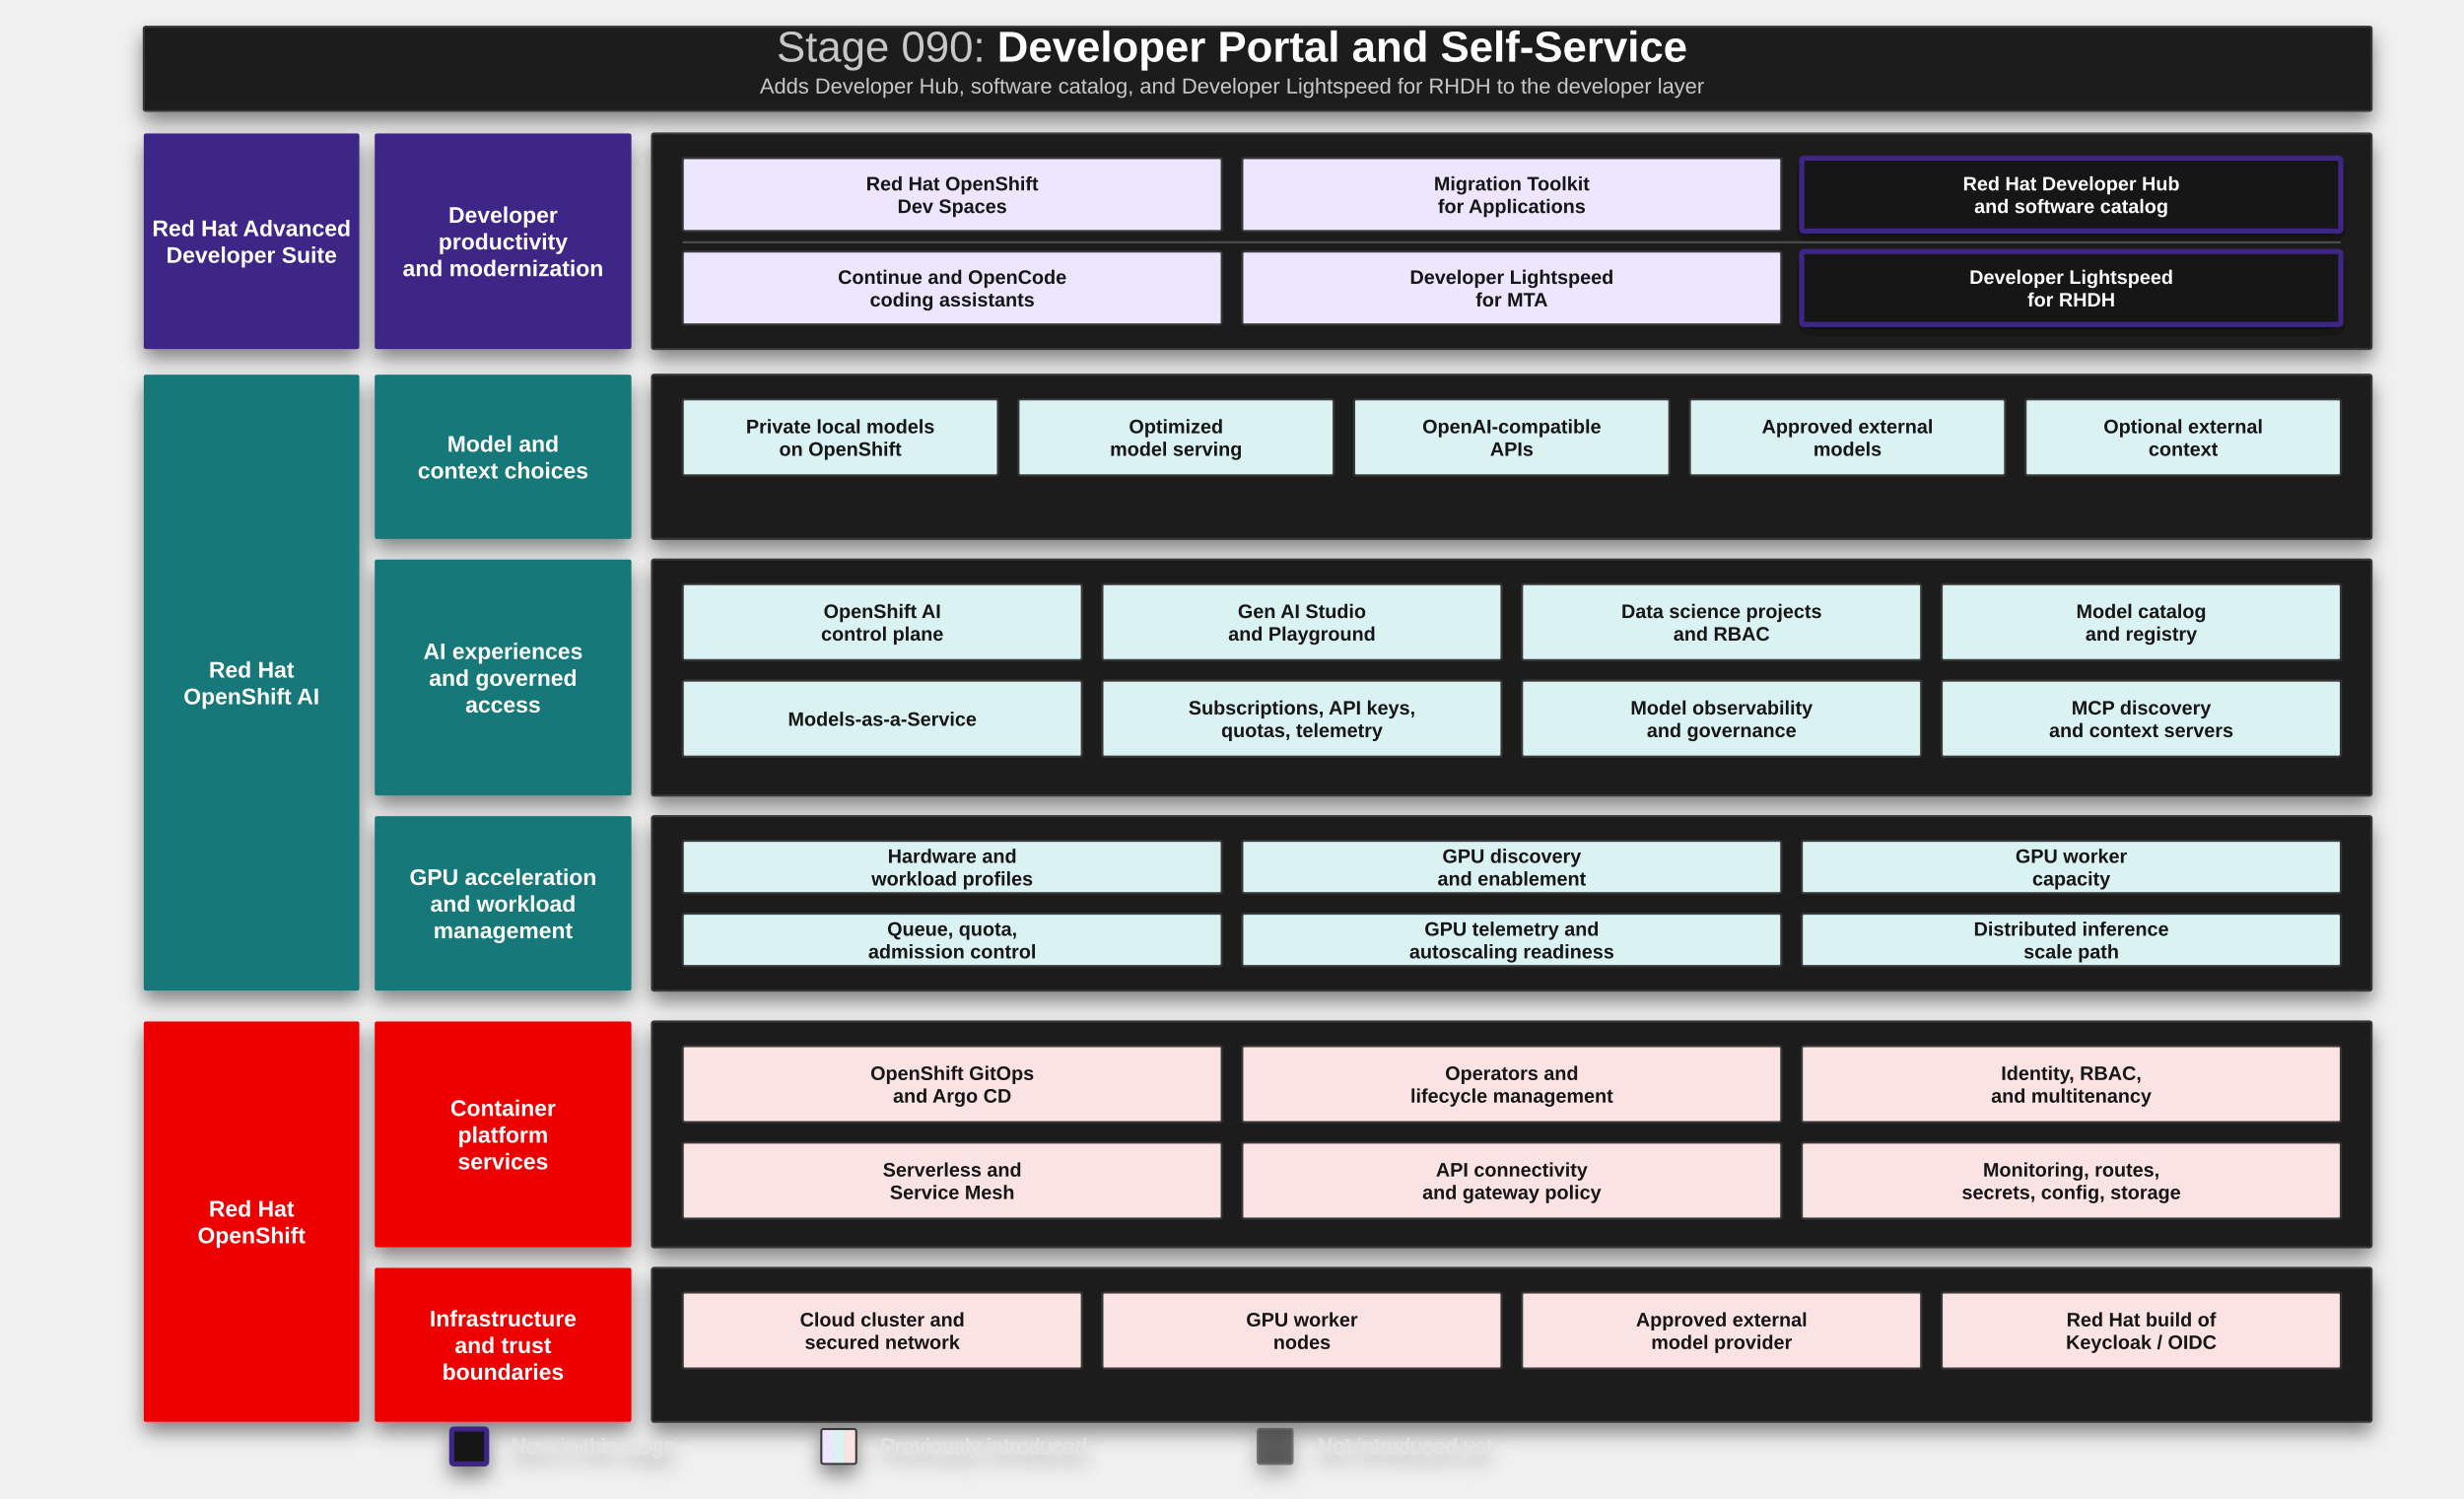
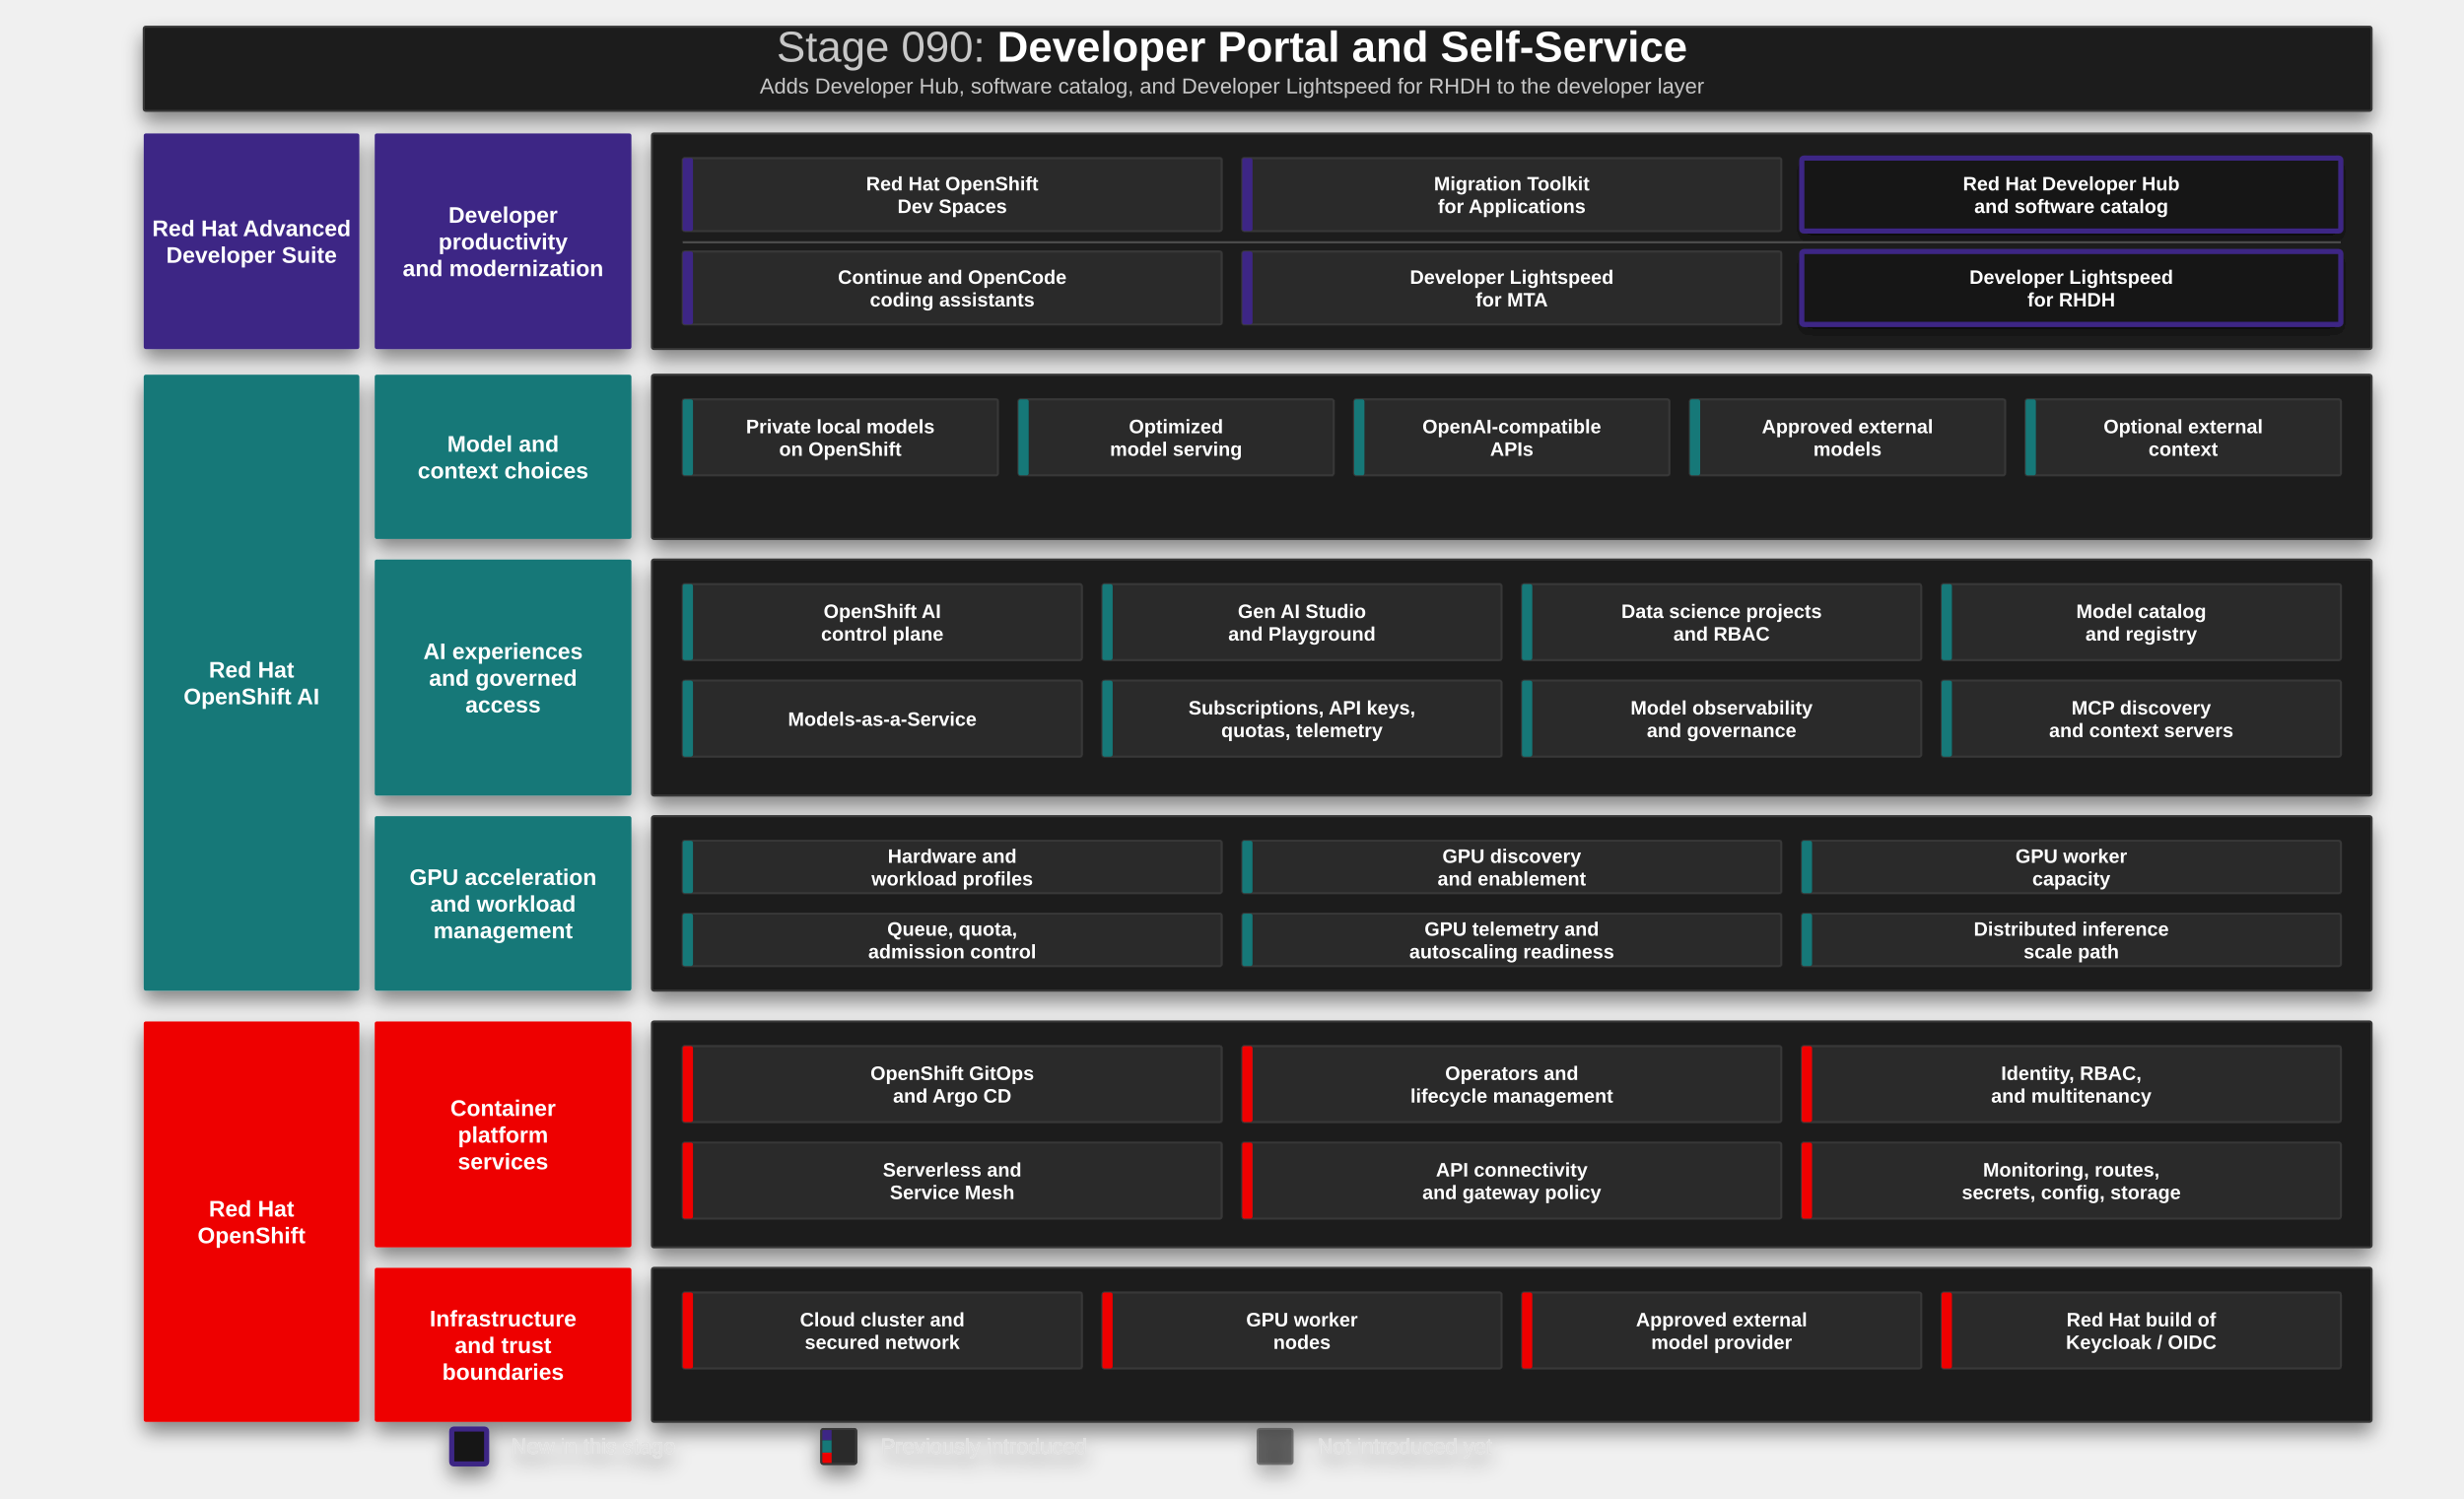
<svg xmlns="http://www.w3.org/2000/svg" width="2400" height="1460" viewBox="0 0 2400 1460" role="img" aria-labelledby="title desc">
  <style>.display{font-family:'Red Hat Display','Arial',sans-serif}.body{font-family:'Red Hat Text','Arial',sans-serif}</style>
  <defs>
    <filter id="lift" x="-20%" y="-20%" width="140%" height="140%">
      <feDropShadow dx="0" dy="6" stdDeviation="5" flood-color="#000" flood-opacity="0.55" />
    </filter>
    <filter id="panelShadow" x="-8%" y="-8%" width="116%" height="116%">
      <feDropShadow dx="0" dy="10" stdDeviation="9" flood-color="#000" flood-opacity="0.45" />
    </filter>
  </defs>
  <g filter="url(#panelShadow)">
    <rect x="140" y="26" width="2170" height="82" rx="2" fill="#1f1f1f" stroke="#383838" stroke-width="2" />
    <text x="1200" y="60" class="display" font-size="42" fill="#ffffff" font-weight="700" text-anchor="middle">
      <tspan fill="#c7c7c7" font-weight="500">Stage 090:</tspan> Developer Portal and Self-Service</text>
    <text x="1200" y="91" class="body" font-size="21" fill="#c7c7c7" text-anchor="middle">Adds Developer Hub, software catalog, and Developer Lightspeed for RHDH to the developer layer</text>
    <rect x="140" y="130" width="210" height="210" rx="2" fill="#3d2785" stroke="#3d2785" stroke-width="0" />
    <text x="245" y="230" class="body" font-size="22" fill="#ffffff" font-weight="700" text-anchor="middle">Red Hat Advanced</text>
    <text x="245" y="256" class="body" font-size="22" fill="#ffffff" font-weight="700" text-anchor="middle">Developer Suite</text>
    <rect x="140" y="365" width="210" height="600" rx="2" fill="#147878" stroke="#147878" stroke-width="0" />
    <text x="245" y="660" class="body" font-size="22" fill="#ffffff" font-weight="700" text-anchor="middle">Red Hat</text>
    <text x="245" y="686" class="body" font-size="22" fill="#ffffff" font-weight="700" text-anchor="middle">OpenShift AI</text>
    <rect x="140" y="995" width="210" height="390" rx="2" fill="#ee0000" stroke="#ee0000" stroke-width="0" />
    <text x="245" y="1185" class="body" font-size="22" fill="#ffffff" font-weight="700" text-anchor="middle">Red Hat</text>
    <text x="245" y="1211" class="body" font-size="22" fill="#ffffff" font-weight="700" text-anchor="middle">OpenShift</text>
    <rect x="365" y="130" width="250" height="210" rx="2" fill="#3d2785" stroke="#3d2785" stroke-width="0" />
    <text x="490" y="217" class="body" font-size="22" fill="#ffffff" font-weight="700" text-anchor="middle">Developer</text>
    <text x="490" y="243" class="body" font-size="22" fill="#ffffff" font-weight="700" text-anchor="middle">productivity</text>
    <text x="490" y="269" class="body" font-size="22" fill="#ffffff" font-weight="700" text-anchor="middle">and modernization</text>
    <rect x="635" y="130" width="1675" height="210" rx="2" fill="#1f1f1f" stroke="#383838" stroke-width="2" />
    <g>
-       <rect x="665" y="154" width="525" height="71" rx="2" fill="#ece6ff" stroke="#383838" stroke-width="2" />
-       <text x="927.5" y="185.5" class="body" font-size="19" fill="#151515" font-weight="650" text-anchor="middle">Red Hat OpenShift</text>
-       <text x="927.5" y="207.5" class="body" font-size="19" fill="#151515" font-weight="650" text-anchor="middle">Dev Spaces</text>
-     </g>
-     <g>
-       <rect x="1210" y="154" width="525" height="71" rx="2" fill="#ece6ff" stroke="#383838" stroke-width="2" />
-       <text x="1472.5" y="185.5" class="body" font-size="19" fill="#151515" font-weight="650" text-anchor="middle">Migration Toolkit</text>
-       <text x="1472.5" y="207.5" class="body" font-size="19" fill="#151515" font-weight="650" text-anchor="middle">for Applications</text>
+       <rect x="665" y="154" width="525" height="71" rx="2" fill="#292929" stroke="#383838" stroke-width="2" />
+       <rect x="665" y="154" width="10" height="71" rx="2" fill="#3d2785" stroke="#3d2785" stroke-width="0" />
+       <text x="927.5" y="185.5" class="body" font-size="19" fill="#ffffff" font-weight="550" text-anchor="middle">Red Hat OpenShift</text>
+       <text x="927.5" y="207.5" class="body" font-size="19" fill="#ffffff" font-weight="550" text-anchor="middle">Dev Spaces</text>
+     </g>
+     <g>
+       <rect x="1210" y="154" width="525" height="71" rx="2" fill="#292929" stroke="#383838" stroke-width="2" />
+       <rect x="1210" y="154" width="10" height="71" rx="2" fill="#3d2785" stroke="#3d2785" stroke-width="0" />
+       <text x="1472.5" y="185.5" class="body" font-size="19" fill="#ffffff" font-weight="550" text-anchor="middle">Migration Toolkit</text>
+       <text x="1472.5" y="207.5" class="body" font-size="19" fill="#ffffff" font-weight="550" text-anchor="middle">for Applications</text>
    </g>
    <g filter="url(#lift)">
      <rect x="1755" y="154" width="525" height="71" rx="2" fill="#151515" stroke="#3d2785" stroke-width="5" />
      <text x="2017.5" y="185.5" class="body" font-size="19" fill="#ffffff" font-weight="700" text-anchor="middle">Red Hat Developer Hub</text>
      <text x="2017.5" y="207.5" class="body" font-size="19" fill="#ffffff" font-weight="700" text-anchor="middle">and software catalog</text>
    </g>
    <g>
-       <rect x="665" y="245" width="525" height="71" rx="2" fill="#ece6ff" stroke="#383838" stroke-width="2" />
-       <text x="927.5" y="276.5" class="body" font-size="19" fill="#151515" font-weight="650" text-anchor="middle">Continue and OpenCode</text>
-       <text x="927.5" y="298.5" class="body" font-size="19" fill="#151515" font-weight="650" text-anchor="middle">coding assistants</text>
-     </g>
-     <g>
-       <rect x="1210" y="245" width="525" height="71" rx="2" fill="#ece6ff" stroke="#383838" stroke-width="2" />
-       <text x="1472.5" y="276.5" class="body" font-size="19" fill="#151515" font-weight="650" text-anchor="middle">Developer Lightspeed</text>
-       <text x="1472.5" y="298.5" class="body" font-size="19" fill="#151515" font-weight="650" text-anchor="middle">for MTA</text>
+       <rect x="665" y="245" width="525" height="71" rx="2" fill="#292929" stroke="#383838" stroke-width="2" />
+       <rect x="665" y="245" width="10" height="71" rx="2" fill="#3d2785" stroke="#3d2785" stroke-width="0" />
+       <text x="927.5" y="276.5" class="body" font-size="19" fill="#ffffff" font-weight="550" text-anchor="middle">Continue and OpenCode</text>
+       <text x="927.5" y="298.5" class="body" font-size="19" fill="#ffffff" font-weight="550" text-anchor="middle">coding assistants</text>
+     </g>
+     <g>
+       <rect x="1210" y="245" width="525" height="71" rx="2" fill="#292929" stroke="#383838" stroke-width="2" />
+       <rect x="1210" y="245" width="10" height="71" rx="2" fill="#3d2785" stroke="#3d2785" stroke-width="0" />
+       <text x="1472.5" y="276.5" class="body" font-size="19" fill="#ffffff" font-weight="550" text-anchor="middle">Developer Lightspeed</text>
+       <text x="1472.5" y="298.5" class="body" font-size="19" fill="#ffffff" font-weight="550" text-anchor="middle">for MTA</text>
    </g>
    <g filter="url(#lift)">
      <rect x="1755" y="245" width="525" height="71" rx="2" fill="#151515" stroke="#3d2785" stroke-width="5" />
      <text x="2017.5" y="276.5" class="body" font-size="19" fill="#ffffff" font-weight="700" text-anchor="middle">Developer Lightspeed</text>
      <text x="2017.5" y="298.5" class="body" font-size="19" fill="#ffffff" font-weight="700" text-anchor="middle">for RHDH</text>
    </g>
    <line x1="665" y1="236" x2="2280" y2="236" stroke="#4d4d4d" stroke-width="2" />
    <rect x="365" y="365" width="250" height="160" rx="2" fill="#147878" stroke="#147878" stroke-width="0" />
    <text x="490" y="440" class="body" font-size="22" fill="#ffffff" font-weight="700" text-anchor="middle">Model and</text>
    <text x="490" y="466" class="body" font-size="22" fill="#ffffff" font-weight="700" text-anchor="middle">context choices</text>
    <rect x="635" y="365" width="1675" height="160" rx="2" fill="#1f1f1f" stroke="#383838" stroke-width="2" />
    <g>
-       <rect x="665" y="389" width="307" height="74" rx="2" fill="#daf2f2" stroke="#383838" stroke-width="2" />
-       <text x="818.5" y="422" class="body" font-size="19" fill="#151515" font-weight="650" text-anchor="middle">Private local models</text>
-       <text x="818.5" y="444" class="body" font-size="19" fill="#151515" font-weight="650" text-anchor="middle">on OpenShift</text>
-     </g>
-     <g>
-       <rect x="992" y="389" width="307" height="74" rx="2" fill="#daf2f2" stroke="#383838" stroke-width="2" />
-       <text x="1145.5" y="422" class="body" font-size="19" fill="#151515" font-weight="650" text-anchor="middle">Optimized</text>
-       <text x="1145.5" y="444" class="body" font-size="19" fill="#151515" font-weight="650" text-anchor="middle">model serving</text>
-     </g>
-     <g>
-       <rect x="1319" y="389" width="307" height="74" rx="2" fill="#daf2f2" stroke="#383838" stroke-width="2" />
-       <text x="1472.5" y="422" class="body" font-size="19" fill="#151515" font-weight="650" text-anchor="middle">OpenAI-compatible</text>
-       <text x="1472.5" y="444" class="body" font-size="19" fill="#151515" font-weight="650" text-anchor="middle">APIs</text>
-     </g>
-     <g>
-       <rect x="1646" y="389" width="307" height="74" rx="2" fill="#daf2f2" stroke="#383838" stroke-width="2" />
-       <text x="1799.5" y="422" class="body" font-size="19" fill="#151515" font-weight="650" text-anchor="middle">Approved external</text>
-       <text x="1799.5" y="444" class="body" font-size="19" fill="#151515" font-weight="650" text-anchor="middle">models</text>
-     </g>
-     <g>
-       <rect x="1973" y="389" width="307" height="74" rx="2" fill="#daf2f2" stroke="#383838" stroke-width="2" />
-       <text x="2126.5" y="422" class="body" font-size="19" fill="#151515" font-weight="650" text-anchor="middle">Optional external</text>
-       <text x="2126.5" y="444" class="body" font-size="19" fill="#151515" font-weight="650" text-anchor="middle">context</text>
+       <rect x="665" y="389" width="307" height="74" rx="2" fill="#292929" stroke="#383838" stroke-width="2" />
+       <rect x="665" y="389" width="10" height="74" rx="2" fill="#147878" stroke="#147878" stroke-width="0" />
+       <text x="818.5" y="422" class="body" font-size="19" fill="#ffffff" font-weight="550" text-anchor="middle">Private local models</text>
+       <text x="818.5" y="444" class="body" font-size="19" fill="#ffffff" font-weight="550" text-anchor="middle">on OpenShift</text>
+     </g>
+     <g>
+       <rect x="992" y="389" width="307" height="74" rx="2" fill="#292929" stroke="#383838" stroke-width="2" />
+       <rect x="992" y="389" width="10" height="74" rx="2" fill="#147878" stroke="#147878" stroke-width="0" />
+       <text x="1145.5" y="422" class="body" font-size="19" fill="#ffffff" font-weight="550" text-anchor="middle">Optimized</text>
+       <text x="1145.5" y="444" class="body" font-size="19" fill="#ffffff" font-weight="550" text-anchor="middle">model serving</text>
+     </g>
+     <g>
+       <rect x="1319" y="389" width="307" height="74" rx="2" fill="#292929" stroke="#383838" stroke-width="2" />
+       <rect x="1319" y="389" width="10" height="74" rx="2" fill="#147878" stroke="#147878" stroke-width="0" />
+       <text x="1472.5" y="422" class="body" font-size="19" fill="#ffffff" font-weight="550" text-anchor="middle">OpenAI-compatible</text>
+       <text x="1472.5" y="444" class="body" font-size="19" fill="#ffffff" font-weight="550" text-anchor="middle">APIs</text>
+     </g>
+     <g>
+       <rect x="1646" y="389" width="307" height="74" rx="2" fill="#292929" stroke="#383838" stroke-width="2" />
+       <rect x="1646" y="389" width="10" height="74" rx="2" fill="#147878" stroke="#147878" stroke-width="0" />
+       <text x="1799.5" y="422" class="body" font-size="19" fill="#ffffff" font-weight="550" text-anchor="middle">Approved external</text>
+       <text x="1799.5" y="444" class="body" font-size="19" fill="#ffffff" font-weight="550" text-anchor="middle">models</text>
+     </g>
+     <g>
+       <rect x="1973" y="389" width="307" height="74" rx="2" fill="#292929" stroke="#383838" stroke-width="2" />
+       <rect x="1973" y="389" width="10" height="74" rx="2" fill="#147878" stroke="#147878" stroke-width="0" />
+       <text x="2126.5" y="422" class="body" font-size="19" fill="#ffffff" font-weight="550" text-anchor="middle">Optional external</text>
+       <text x="2126.5" y="444" class="body" font-size="19" fill="#ffffff" font-weight="550" text-anchor="middle">context</text>
    </g>
    <rect x="365" y="545" width="250" height="230" rx="2" fill="#147878" stroke="#147878" stroke-width="0" />
    <text x="490" y="642" class="body" font-size="22" fill="#ffffff" font-weight="700" text-anchor="middle">AI experiences</text>
    <text x="490" y="668" class="body" font-size="22" fill="#ffffff" font-weight="700" text-anchor="middle">and governed</text>
    <text x="490" y="694" class="body" font-size="22" fill="#ffffff" font-weight="700" text-anchor="middle">access</text>
    <rect x="635" y="545" width="1675" height="230" rx="2" fill="#1f1f1f" stroke="#383838" stroke-width="2" />
    <g>
-       <rect x="665" y="569" width="388.75" height="74" rx="2" fill="#daf2f2" stroke="#383838" stroke-width="2" />
-       <text x="859.375" y="602" class="body" font-size="19" fill="#151515" font-weight="650" text-anchor="middle">OpenShift AI</text>
-       <text x="859.375" y="624" class="body" font-size="19" fill="#151515" font-weight="650" text-anchor="middle">control plane</text>
-     </g>
-     <g>
-       <rect x="1073.75" y="569" width="388.75" height="74" rx="2" fill="#daf2f2" stroke="#383838" stroke-width="2" />
-       <text x="1268.125" y="602" class="body" font-size="19" fill="#151515" font-weight="650" text-anchor="middle">Gen AI Studio</text>
-       <text x="1268.125" y="624" class="body" font-size="19" fill="#151515" font-weight="650" text-anchor="middle">and Playground</text>
-     </g>
-     <g>
-       <rect x="1482.5" y="569" width="388.75" height="74" rx="2" fill="#daf2f2" stroke="#383838" stroke-width="2" />
-       <text x="1676.875" y="602" class="body" font-size="19" fill="#151515" font-weight="650" text-anchor="middle">Data science projects</text>
-       <text x="1676.875" y="624" class="body" font-size="19" fill="#151515" font-weight="650" text-anchor="middle">and RBAC</text>
-     </g>
-     <g>
-       <rect x="1891.25" y="569" width="388.75" height="74" rx="2" fill="#daf2f2" stroke="#383838" stroke-width="2" />
-       <text x="2085.625" y="602" class="body" font-size="19" fill="#151515" font-weight="650" text-anchor="middle">Model catalog</text>
-       <text x="2085.625" y="624" class="body" font-size="19" fill="#151515" font-weight="650" text-anchor="middle">and registry</text>
-     </g>
-     <g>
-       <rect x="665" y="663" width="388.75" height="74" rx="2" fill="#daf2f2" stroke="#383838" stroke-width="2" />
-       <text x="859.375" y="707" class="body" font-size="19" fill="#151515" font-weight="650" text-anchor="middle">Models-as-a-Service</text>
-     </g>
-     <g>
-       <rect x="1073.75" y="663" width="388.75" height="74" rx="2" fill="#daf2f2" stroke="#383838" stroke-width="2" />
-       <text x="1268.125" y="696" class="body" font-size="19" fill="#151515" font-weight="650" text-anchor="middle">Subscriptions, API keys,</text>
-       <text x="1268.125" y="718" class="body" font-size="19" fill="#151515" font-weight="650" text-anchor="middle">quotas, telemetry</text>
-     </g>
-     <g>
-       <rect x="1482.5" y="663" width="388.75" height="74" rx="2" fill="#daf2f2" stroke="#383838" stroke-width="2" />
-       <text x="1676.875" y="696" class="body" font-size="19" fill="#151515" font-weight="650" text-anchor="middle">Model observability</text>
-       <text x="1676.875" y="718" class="body" font-size="19" fill="#151515" font-weight="650" text-anchor="middle">and governance</text>
-     </g>
-     <g>
-       <rect x="1891.25" y="663" width="388.75" height="74" rx="2" fill="#daf2f2" stroke="#383838" stroke-width="2" />
-       <text x="2085.625" y="696" class="body" font-size="19" fill="#151515" font-weight="650" text-anchor="middle">MCP discovery</text>
-       <text x="2085.625" y="718" class="body" font-size="19" fill="#151515" font-weight="650" text-anchor="middle">and context servers</text>
+       <rect x="665" y="569" width="388.75" height="74" rx="2" fill="#292929" stroke="#383838" stroke-width="2" />
+       <rect x="665" y="569" width="10" height="74" rx="2" fill="#147878" stroke="#147878" stroke-width="0" />
+       <text x="859.375" y="602" class="body" font-size="19" fill="#ffffff" font-weight="550" text-anchor="middle">OpenShift AI</text>
+       <text x="859.375" y="624" class="body" font-size="19" fill="#ffffff" font-weight="550" text-anchor="middle">control plane</text>
+     </g>
+     <g>
+       <rect x="1073.75" y="569" width="388.75" height="74" rx="2" fill="#292929" stroke="#383838" stroke-width="2" />
+       <rect x="1073.75" y="569" width="10" height="74" rx="2" fill="#147878" stroke="#147878" stroke-width="0" />
+       <text x="1268.125" y="602" class="body" font-size="19" fill="#ffffff" font-weight="550" text-anchor="middle">Gen AI Studio</text>
+       <text x="1268.125" y="624" class="body" font-size="19" fill="#ffffff" font-weight="550" text-anchor="middle">and Playground</text>
+     </g>
+     <g>
+       <rect x="1482.5" y="569" width="388.75" height="74" rx="2" fill="#292929" stroke="#383838" stroke-width="2" />
+       <rect x="1482.5" y="569" width="10" height="74" rx="2" fill="#147878" stroke="#147878" stroke-width="0" />
+       <text x="1676.875" y="602" class="body" font-size="19" fill="#ffffff" font-weight="550" text-anchor="middle">Data science projects</text>
+       <text x="1676.875" y="624" class="body" font-size="19" fill="#ffffff" font-weight="550" text-anchor="middle">and RBAC</text>
+     </g>
+     <g>
+       <rect x="1891.25" y="569" width="388.75" height="74" rx="2" fill="#292929" stroke="#383838" stroke-width="2" />
+       <rect x="1891.25" y="569" width="10" height="74" rx="2" fill="#147878" stroke="#147878" stroke-width="0" />
+       <text x="2085.625" y="602" class="body" font-size="19" fill="#ffffff" font-weight="550" text-anchor="middle">Model catalog</text>
+       <text x="2085.625" y="624" class="body" font-size="19" fill="#ffffff" font-weight="550" text-anchor="middle">and registry</text>
+     </g>
+     <g>
+       <rect x="665" y="663" width="388.75" height="74" rx="2" fill="#292929" stroke="#383838" stroke-width="2" />
+       <rect x="665" y="663" width="10" height="74" rx="2" fill="#147878" stroke="#147878" stroke-width="0" />
+       <text x="859.375" y="707" class="body" font-size="19" fill="#ffffff" font-weight="550" text-anchor="middle">Models-as-a-Service</text>
+     </g>
+     <g>
+       <rect x="1073.75" y="663" width="388.75" height="74" rx="2" fill="#292929" stroke="#383838" stroke-width="2" />
+       <rect x="1073.75" y="663" width="10" height="74" rx="2" fill="#147878" stroke="#147878" stroke-width="0" />
+       <text x="1268.125" y="696" class="body" font-size="19" fill="#ffffff" font-weight="550" text-anchor="middle">Subscriptions, API keys,</text>
+       <text x="1268.125" y="718" class="body" font-size="19" fill="#ffffff" font-weight="550" text-anchor="middle">quotas, telemetry</text>
+     </g>
+     <g>
+       <rect x="1482.5" y="663" width="388.75" height="74" rx="2" fill="#292929" stroke="#383838" stroke-width="2" />
+       <rect x="1482.5" y="663" width="10" height="74" rx="2" fill="#147878" stroke="#147878" stroke-width="0" />
+       <text x="1676.875" y="696" class="body" font-size="19" fill="#ffffff" font-weight="550" text-anchor="middle">Model observability</text>
+       <text x="1676.875" y="718" class="body" font-size="19" fill="#ffffff" font-weight="550" text-anchor="middle">and governance</text>
+     </g>
+     <g>
+       <rect x="1891.25" y="663" width="388.75" height="74" rx="2" fill="#292929" stroke="#383838" stroke-width="2" />
+       <rect x="1891.25" y="663" width="10" height="74" rx="2" fill="#147878" stroke="#147878" stroke-width="0" />
+       <text x="2085.625" y="696" class="body" font-size="19" fill="#ffffff" font-weight="550" text-anchor="middle">MCP discovery</text>
+       <text x="2085.625" y="718" class="body" font-size="19" fill="#ffffff" font-weight="550" text-anchor="middle">and context servers</text>
    </g>
    <rect x="365" y="795" width="250" height="170" rx="2" fill="#147878" stroke="#147878" stroke-width="0" />
    <text x="490" y="862" class="body" font-size="22" fill="#ffffff" font-weight="700" text-anchor="middle">GPU acceleration</text>
    <text x="490" y="888" class="body" font-size="22" fill="#ffffff" font-weight="700" text-anchor="middle">and workload</text>
    <text x="490" y="914" class="body" font-size="22" fill="#ffffff" font-weight="700" text-anchor="middle">management</text>
    <rect x="635" y="795" width="1675" height="170" rx="2" fill="#1f1f1f" stroke="#383838" stroke-width="2" />
    <g>
-       <rect x="665" y="819" width="525" height="51" rx="2" fill="#daf2f2" stroke="#383838" stroke-width="2" />
-       <text x="927.5" y="840.5" class="body" font-size="19" fill="#151515" font-weight="650" text-anchor="middle">Hardware and</text>
-       <text x="927.5" y="862.5" class="body" font-size="19" fill="#151515" font-weight="650" text-anchor="middle">workload profiles</text>
-     </g>
-     <g>
-       <rect x="1210" y="819" width="525" height="51" rx="2" fill="#daf2f2" stroke="#383838" stroke-width="2" />
-       <text x="1472.5" y="840.5" class="body" font-size="19" fill="#151515" font-weight="650" text-anchor="middle">GPU discovery</text>
-       <text x="1472.5" y="862.5" class="body" font-size="19" fill="#151515" font-weight="650" text-anchor="middle">and enablement</text>
-     </g>
-     <g>
-       <rect x="1755" y="819" width="525" height="51" rx="2" fill="#daf2f2" stroke="#383838" stroke-width="2" />
-       <text x="2017.5" y="840.5" class="body" font-size="19" fill="#151515" font-weight="650" text-anchor="middle">GPU worker</text>
-       <text x="2017.5" y="862.5" class="body" font-size="19" fill="#151515" font-weight="650" text-anchor="middle">capacity</text>
-     </g>
-     <g>
-       <rect x="665" y="890" width="525" height="51" rx="2" fill="#daf2f2" stroke="#383838" stroke-width="2" />
-       <text x="927.5" y="911.5" class="body" font-size="19" fill="#151515" font-weight="650" text-anchor="middle">Queue, quota,</text>
-       <text x="927.5" y="933.5" class="body" font-size="19" fill="#151515" font-weight="650" text-anchor="middle">admission control</text>
-     </g>
-     <g>
-       <rect x="1210" y="890" width="525" height="51" rx="2" fill="#daf2f2" stroke="#383838" stroke-width="2" />
-       <text x="1472.5" y="911.5" class="body" font-size="19" fill="#151515" font-weight="650" text-anchor="middle">GPU telemetry and</text>
-       <text x="1472.5" y="933.5" class="body" font-size="19" fill="#151515" font-weight="650" text-anchor="middle">autoscaling readiness</text>
-     </g>
-     <g>
-       <rect x="1755" y="890" width="525" height="51" rx="2" fill="#daf2f2" stroke="#383838" stroke-width="2" />
-       <text x="2017.5" y="911.5" class="body" font-size="19" fill="#151515" font-weight="650" text-anchor="middle">Distributed inference</text>
-       <text x="2017.5" y="933.5" class="body" font-size="19" fill="#151515" font-weight="650" text-anchor="middle">scale path</text>
+       <rect x="665" y="819" width="525" height="51" rx="2" fill="#292929" stroke="#383838" stroke-width="2" />
+       <rect x="665" y="819" width="10" height="51" rx="2" fill="#147878" stroke="#147878" stroke-width="0" />
+       <text x="927.5" y="840.5" class="body" font-size="19" fill="#ffffff" font-weight="550" text-anchor="middle">Hardware and</text>
+       <text x="927.5" y="862.5" class="body" font-size="19" fill="#ffffff" font-weight="550" text-anchor="middle">workload profiles</text>
+     </g>
+     <g>
+       <rect x="1210" y="819" width="525" height="51" rx="2" fill="#292929" stroke="#383838" stroke-width="2" />
+       <rect x="1210" y="819" width="10" height="51" rx="2" fill="#147878" stroke="#147878" stroke-width="0" />
+       <text x="1472.5" y="840.5" class="body" font-size="19" fill="#ffffff" font-weight="550" text-anchor="middle">GPU discovery</text>
+       <text x="1472.5" y="862.5" class="body" font-size="19" fill="#ffffff" font-weight="550" text-anchor="middle">and enablement</text>
+     </g>
+     <g>
+       <rect x="1755" y="819" width="525" height="51" rx="2" fill="#292929" stroke="#383838" stroke-width="2" />
+       <rect x="1755" y="819" width="10" height="51" rx="2" fill="#147878" stroke="#147878" stroke-width="0" />
+       <text x="2017.5" y="840.5" class="body" font-size="19" fill="#ffffff" font-weight="550" text-anchor="middle">GPU worker</text>
+       <text x="2017.5" y="862.5" class="body" font-size="19" fill="#ffffff" font-weight="550" text-anchor="middle">capacity</text>
+     </g>
+     <g>
+       <rect x="665" y="890" width="525" height="51" rx="2" fill="#292929" stroke="#383838" stroke-width="2" />
+       <rect x="665" y="890" width="10" height="51" rx="2" fill="#147878" stroke="#147878" stroke-width="0" />
+       <text x="927.5" y="911.5" class="body" font-size="19" fill="#ffffff" font-weight="550" text-anchor="middle">Queue, quota,</text>
+       <text x="927.5" y="933.5" class="body" font-size="19" fill="#ffffff" font-weight="550" text-anchor="middle">admission control</text>
+     </g>
+     <g>
+       <rect x="1210" y="890" width="525" height="51" rx="2" fill="#292929" stroke="#383838" stroke-width="2" />
+       <rect x="1210" y="890" width="10" height="51" rx="2" fill="#147878" stroke="#147878" stroke-width="0" />
+       <text x="1472.5" y="911.5" class="body" font-size="19" fill="#ffffff" font-weight="550" text-anchor="middle">GPU telemetry and</text>
+       <text x="1472.5" y="933.5" class="body" font-size="19" fill="#ffffff" font-weight="550" text-anchor="middle">autoscaling readiness</text>
+     </g>
+     <g>
+       <rect x="1755" y="890" width="525" height="51" rx="2" fill="#292929" stroke="#383838" stroke-width="2" />
+       <rect x="1755" y="890" width="10" height="51" rx="2" fill="#147878" stroke="#147878" stroke-width="0" />
+       <text x="2017.5" y="911.5" class="body" font-size="19" fill="#ffffff" font-weight="550" text-anchor="middle">Distributed inference</text>
+       <text x="2017.5" y="933.5" class="body" font-size="19" fill="#ffffff" font-weight="550" text-anchor="middle">scale path</text>
    </g>
    <rect x="365" y="995" width="250" height="220" rx="2" fill="#ee0000" stroke="#ee0000" stroke-width="0" />
    <text x="490" y="1087" class="body" font-size="22" fill="#ffffff" font-weight="700" text-anchor="middle">Container</text>
    <text x="490" y="1113" class="body" font-size="22" fill="#ffffff" font-weight="700" text-anchor="middle">platform</text>
    <text x="490" y="1139" class="body" font-size="22" fill="#ffffff" font-weight="700" text-anchor="middle">services</text>
    <rect x="635" y="995" width="1675" height="220" rx="2" fill="#1f1f1f" stroke="#383838" stroke-width="2" />
    <g>
-       <rect x="665" y="1019" width="525" height="74" rx="2" fill="#fce3e3" stroke="#383838" stroke-width="2" />
-       <text x="927.5" y="1052" class="body" font-size="19" fill="#151515" font-weight="650" text-anchor="middle">OpenShift GitOps</text>
-       <text x="927.5" y="1074" class="body" font-size="19" fill="#151515" font-weight="650" text-anchor="middle">and Argo CD</text>
-     </g>
-     <g>
-       <rect x="1210" y="1019" width="525" height="74" rx="2" fill="#fce3e3" stroke="#383838" stroke-width="2" />
-       <text x="1472.5" y="1052" class="body" font-size="19" fill="#151515" font-weight="650" text-anchor="middle">Operators and</text>
-       <text x="1472.5" y="1074" class="body" font-size="19" fill="#151515" font-weight="650" text-anchor="middle">lifecycle management</text>
-     </g>
-     <g>
-       <rect x="1755" y="1019" width="525" height="74" rx="2" fill="#fce3e3" stroke="#383838" stroke-width="2" />
-       <text x="2017.5" y="1052" class="body" font-size="19" fill="#151515" font-weight="650" text-anchor="middle">Identity, RBAC,</text>
-       <text x="2017.5" y="1074" class="body" font-size="19" fill="#151515" font-weight="650" text-anchor="middle">and multitenancy</text>
-     </g>
-     <g>
-       <rect x="665" y="1113" width="525" height="74" rx="2" fill="#fce3e3" stroke="#383838" stroke-width="2" />
-       <text x="927.5" y="1146" class="body" font-size="19" fill="#151515" font-weight="650" text-anchor="middle">Serverless and</text>
-       <text x="927.5" y="1168" class="body" font-size="19" fill="#151515" font-weight="650" text-anchor="middle">Service Mesh</text>
-     </g>
-     <g>
-       <rect x="1210" y="1113" width="525" height="74" rx="2" fill="#fce3e3" stroke="#383838" stroke-width="2" />
-       <text x="1472.5" y="1146" class="body" font-size="19" fill="#151515" font-weight="650" text-anchor="middle">API connectivity</text>
-       <text x="1472.5" y="1168" class="body" font-size="19" fill="#151515" font-weight="650" text-anchor="middle">and gateway policy</text>
-     </g>
-     <g>
-       <rect x="1755" y="1113" width="525" height="74" rx="2" fill="#fce3e3" stroke="#383838" stroke-width="2" />
-       <text x="2017.5" y="1146" class="body" font-size="19" fill="#151515" font-weight="650" text-anchor="middle">Monitoring, routes,</text>
-       <text x="2017.5" y="1168" class="body" font-size="19" fill="#151515" font-weight="650" text-anchor="middle">secrets, config, storage</text>
+       <rect x="665" y="1019" width="525" height="74" rx="2" fill="#292929" stroke="#383838" stroke-width="2" />
+       <rect x="665" y="1019" width="10" height="74" rx="2" fill="#ee0000" stroke="#ee0000" stroke-width="0" />
+       <text x="927.5" y="1052" class="body" font-size="19" fill="#ffffff" font-weight="550" text-anchor="middle">OpenShift GitOps</text>
+       <text x="927.5" y="1074" class="body" font-size="19" fill="#ffffff" font-weight="550" text-anchor="middle">and Argo CD</text>
+     </g>
+     <g>
+       <rect x="1210" y="1019" width="525" height="74" rx="2" fill="#292929" stroke="#383838" stroke-width="2" />
+       <rect x="1210" y="1019" width="10" height="74" rx="2" fill="#ee0000" stroke="#ee0000" stroke-width="0" />
+       <text x="1472.5" y="1052" class="body" font-size="19" fill="#ffffff" font-weight="550" text-anchor="middle">Operators and</text>
+       <text x="1472.5" y="1074" class="body" font-size="19" fill="#ffffff" font-weight="550" text-anchor="middle">lifecycle management</text>
+     </g>
+     <g>
+       <rect x="1755" y="1019" width="525" height="74" rx="2" fill="#292929" stroke="#383838" stroke-width="2" />
+       <rect x="1755" y="1019" width="10" height="74" rx="2" fill="#ee0000" stroke="#ee0000" stroke-width="0" />
+       <text x="2017.5" y="1052" class="body" font-size="19" fill="#ffffff" font-weight="550" text-anchor="middle">Identity, RBAC,</text>
+       <text x="2017.5" y="1074" class="body" font-size="19" fill="#ffffff" font-weight="550" text-anchor="middle">and multitenancy</text>
+     </g>
+     <g>
+       <rect x="665" y="1113" width="525" height="74" rx="2" fill="#292929" stroke="#383838" stroke-width="2" />
+       <rect x="665" y="1113" width="10" height="74" rx="2" fill="#ee0000" stroke="#ee0000" stroke-width="0" />
+       <text x="927.5" y="1146" class="body" font-size="19" fill="#ffffff" font-weight="550" text-anchor="middle">Serverless and</text>
+       <text x="927.5" y="1168" class="body" font-size="19" fill="#ffffff" font-weight="550" text-anchor="middle">Service Mesh</text>
+     </g>
+     <g>
+       <rect x="1210" y="1113" width="525" height="74" rx="2" fill="#292929" stroke="#383838" stroke-width="2" />
+       <rect x="1210" y="1113" width="10" height="74" rx="2" fill="#ee0000" stroke="#ee0000" stroke-width="0" />
+       <text x="1472.5" y="1146" class="body" font-size="19" fill="#ffffff" font-weight="550" text-anchor="middle">API connectivity</text>
+       <text x="1472.5" y="1168" class="body" font-size="19" fill="#ffffff" font-weight="550" text-anchor="middle">and gateway policy</text>
+     </g>
+     <g>
+       <rect x="1755" y="1113" width="525" height="74" rx="2" fill="#292929" stroke="#383838" stroke-width="2" />
+       <rect x="1755" y="1113" width="10" height="74" rx="2" fill="#ee0000" stroke="#ee0000" stroke-width="0" />
+       <text x="2017.5" y="1146" class="body" font-size="19" fill="#ffffff" font-weight="550" text-anchor="middle">Monitoring, routes,</text>
+       <text x="2017.5" y="1168" class="body" font-size="19" fill="#ffffff" font-weight="550" text-anchor="middle">secrets, config, storage</text>
    </g>
    <rect x="365" y="1235" width="250" height="150" rx="2" fill="#ee0000" stroke="#ee0000" stroke-width="0" />
    <text x="490" y="1292" class="body" font-size="22" fill="#ffffff" font-weight="700" text-anchor="middle">Infrastructure</text>
    <text x="490" y="1318" class="body" font-size="22" fill="#ffffff" font-weight="700" text-anchor="middle">and trust</text>
    <text x="490" y="1344" class="body" font-size="22" fill="#ffffff" font-weight="700" text-anchor="middle">boundaries</text>
    <rect x="635" y="1235" width="1675" height="150" rx="2" fill="#1f1f1f" stroke="#383838" stroke-width="2" />
    <g>
-       <rect x="665" y="1259" width="388.75" height="74" rx="2" fill="#fce3e3" stroke="#383838" stroke-width="2" />
-       <text x="859.375" y="1292" class="body" font-size="19" fill="#151515" font-weight="650" text-anchor="middle">Cloud cluster and</text>
-       <text x="859.375" y="1314" class="body" font-size="19" fill="#151515" font-weight="650" text-anchor="middle">secured network</text>
-     </g>
-     <g>
-       <rect x="1073.75" y="1259" width="388.75" height="74" rx="2" fill="#fce3e3" stroke="#383838" stroke-width="2" />
-       <text x="1268.125" y="1292" class="body" font-size="19" fill="#151515" font-weight="650" text-anchor="middle">GPU worker</text>
-       <text x="1268.125" y="1314" class="body" font-size="19" fill="#151515" font-weight="650" text-anchor="middle">nodes</text>
-     </g>
-     <g>
-       <rect x="1482.5" y="1259" width="388.75" height="74" rx="2" fill="#fce3e3" stroke="#383838" stroke-width="2" />
-       <text x="1676.875" y="1292" class="body" font-size="19" fill="#151515" font-weight="650" text-anchor="middle">Approved external</text>
-       <text x="1676.875" y="1314" class="body" font-size="19" fill="#151515" font-weight="650" text-anchor="middle">model provider</text>
-     </g>
-     <g>
-       <rect x="1891.25" y="1259" width="388.75" height="74" rx="2" fill="#fce3e3" stroke="#383838" stroke-width="2" />
-       <text x="2085.625" y="1292" class="body" font-size="19" fill="#151515" font-weight="650" text-anchor="middle">Red Hat build of</text>
-       <text x="2085.625" y="1314" class="body" font-size="19" fill="#151515" font-weight="650" text-anchor="middle">Keycloak / OIDC</text>
+       <rect x="665" y="1259" width="388.75" height="74" rx="2" fill="#292929" stroke="#383838" stroke-width="2" />
+       <rect x="665" y="1259" width="10" height="74" rx="2" fill="#ee0000" stroke="#ee0000" stroke-width="0" />
+       <text x="859.375" y="1292" class="body" font-size="19" fill="#ffffff" font-weight="550" text-anchor="middle">Cloud cluster and</text>
+       <text x="859.375" y="1314" class="body" font-size="19" fill="#ffffff" font-weight="550" text-anchor="middle">secured network</text>
+     </g>
+     <g>
+       <rect x="1073.75" y="1259" width="388.75" height="74" rx="2" fill="#292929" stroke="#383838" stroke-width="2" />
+       <rect x="1073.75" y="1259" width="10" height="74" rx="2" fill="#ee0000" stroke="#ee0000" stroke-width="0" />
+       <text x="1268.125" y="1292" class="body" font-size="19" fill="#ffffff" font-weight="550" text-anchor="middle">GPU worker</text>
+       <text x="1268.125" y="1314" class="body" font-size="19" fill="#ffffff" font-weight="550" text-anchor="middle">nodes</text>
+     </g>
+     <g>
+       <rect x="1482.5" y="1259" width="388.75" height="74" rx="2" fill="#292929" stroke="#383838" stroke-width="2" />
+       <rect x="1482.5" y="1259" width="10" height="74" rx="2" fill="#ee0000" stroke="#ee0000" stroke-width="0" />
+       <text x="1676.875" y="1292" class="body" font-size="19" fill="#ffffff" font-weight="550" text-anchor="middle">Approved external</text>
+       <text x="1676.875" y="1314" class="body" font-size="19" fill="#ffffff" font-weight="550" text-anchor="middle">model provider</text>
+     </g>
+     <g>
+       <rect x="1891.25" y="1259" width="388.75" height="74" rx="2" fill="#292929" stroke="#383838" stroke-width="2" />
+       <rect x="1891.25" y="1259" width="10" height="74" rx="2" fill="#ee0000" stroke="#ee0000" stroke-width="0" />
+       <text x="2085.625" y="1292" class="body" font-size="19" fill="#ffffff" font-weight="550" text-anchor="middle">Red Hat build of</text>
+       <text x="2085.625" y="1314" class="body" font-size="19" fill="#ffffff" font-weight="550" text-anchor="middle">Keycloak / OIDC</text>
    </g>
    <rect x="440" y="1392" width="34" height="34" rx="2" fill="#151515" stroke="#3d2785" stroke-width="5" />
    <text x="498" y="1416" class="body" font-size="21" fill="#e0e0e0">New in this stage</text>
-     <rect x="800" y="1392" width="12" height="34" rx="2" fill="#ece6ff" stroke="#383838" stroke-width="0" />
-     <rect x="812" y="1392" width="11" height="34" rx="2" fill="#daf2f2" stroke="#383838" stroke-width="0" />
-     <rect x="823" y="1392" width="11" height="34" rx="2" fill="#fce3e3" stroke="#383838" stroke-width="0" />
+     <rect x="800" y="1392" width="34" height="34" rx="2" fill="#292929" stroke="#383838" stroke-width="2" />
+     <rect x="800" y="1392" width="10" height="11" rx="0" fill="#3d2785" stroke="#3d2785" stroke-width="0" />
+     <rect x="800" y="1403" width="10" height="12" rx="0" fill="#147878" stroke="#147878" stroke-width="0" />
+     <rect x="800" y="1415" width="10" height="11" rx="0" fill="#ee0000" stroke="#ee0000" stroke-width="0" />
    <rect x="800" y="1392" width="34" height="34" rx="2" fill="none" stroke="#383838" stroke-width="2" />
    <text x="858" y="1416" class="body" font-size="21" fill="#e0e0e0">Previously introduced</text>
    <rect x="1225" y="1392" width="34" height="34" rx="2" fill="#1f1f1f" stroke="#383838" stroke-width="2" opacity="0.62" />
    <text x="1283" y="1416" class="body" font-size="21" fill="#e0e0e0">Not introduced yet</text>
  </g>
</svg>
